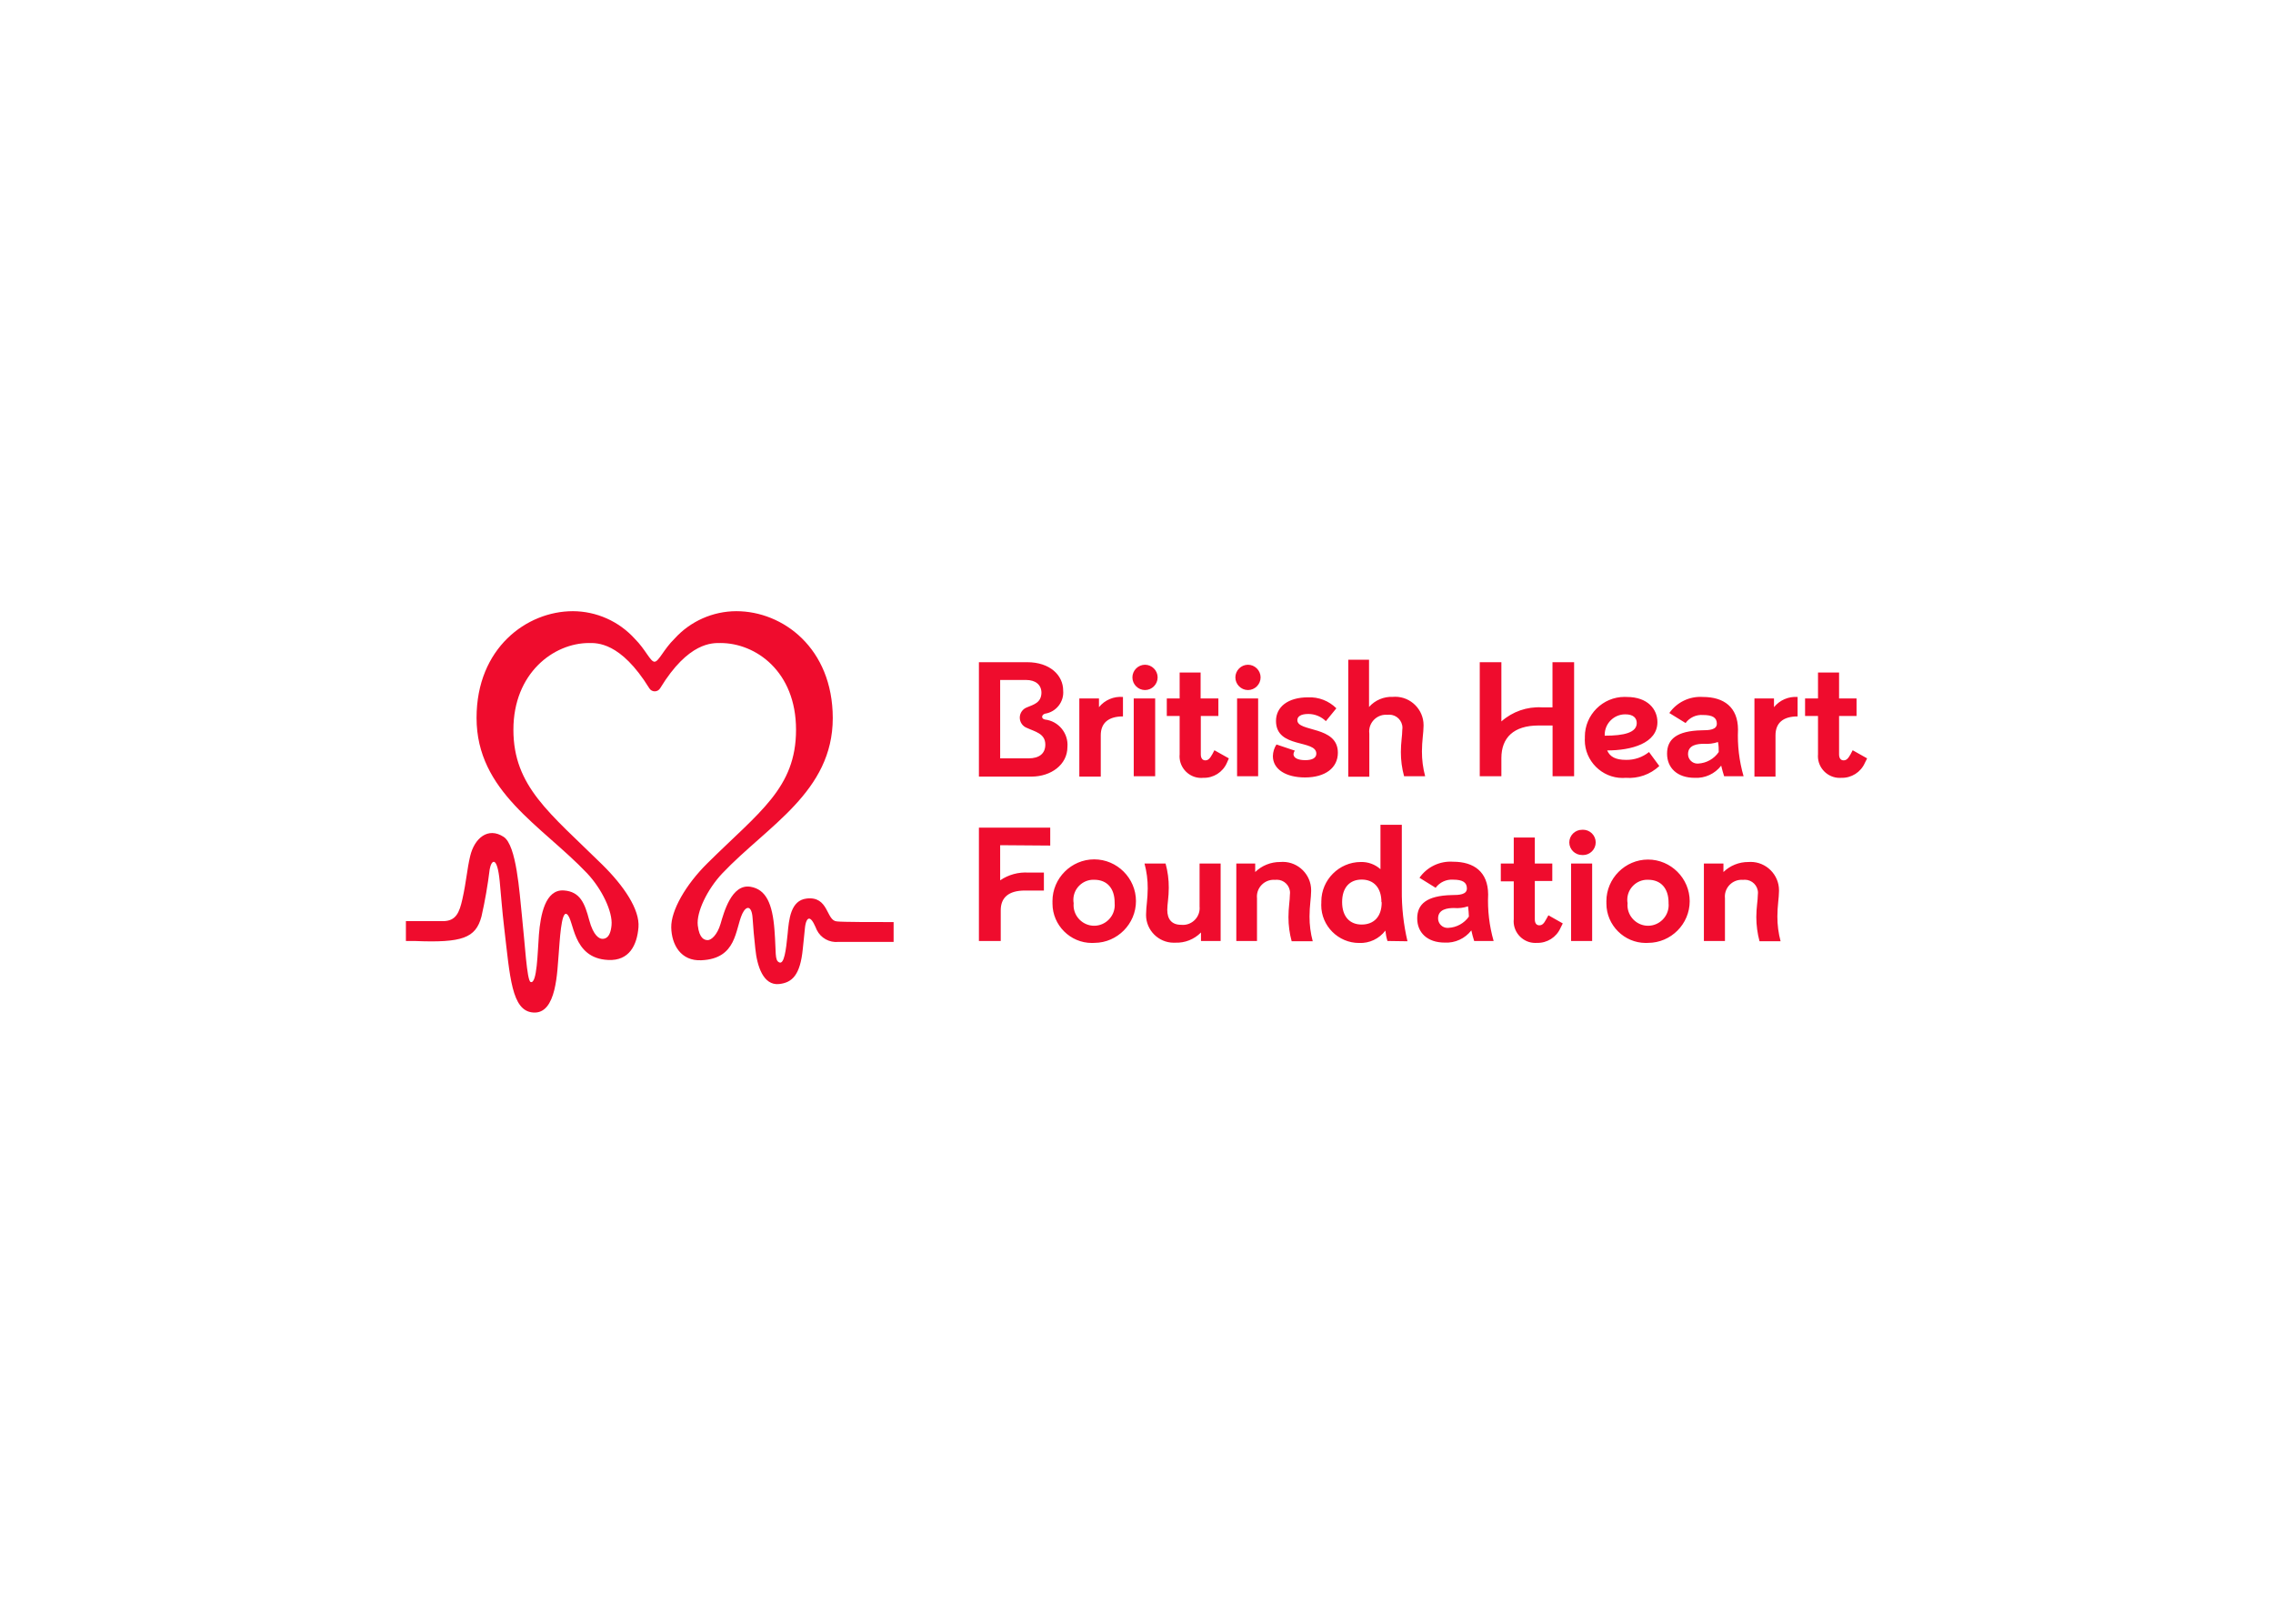
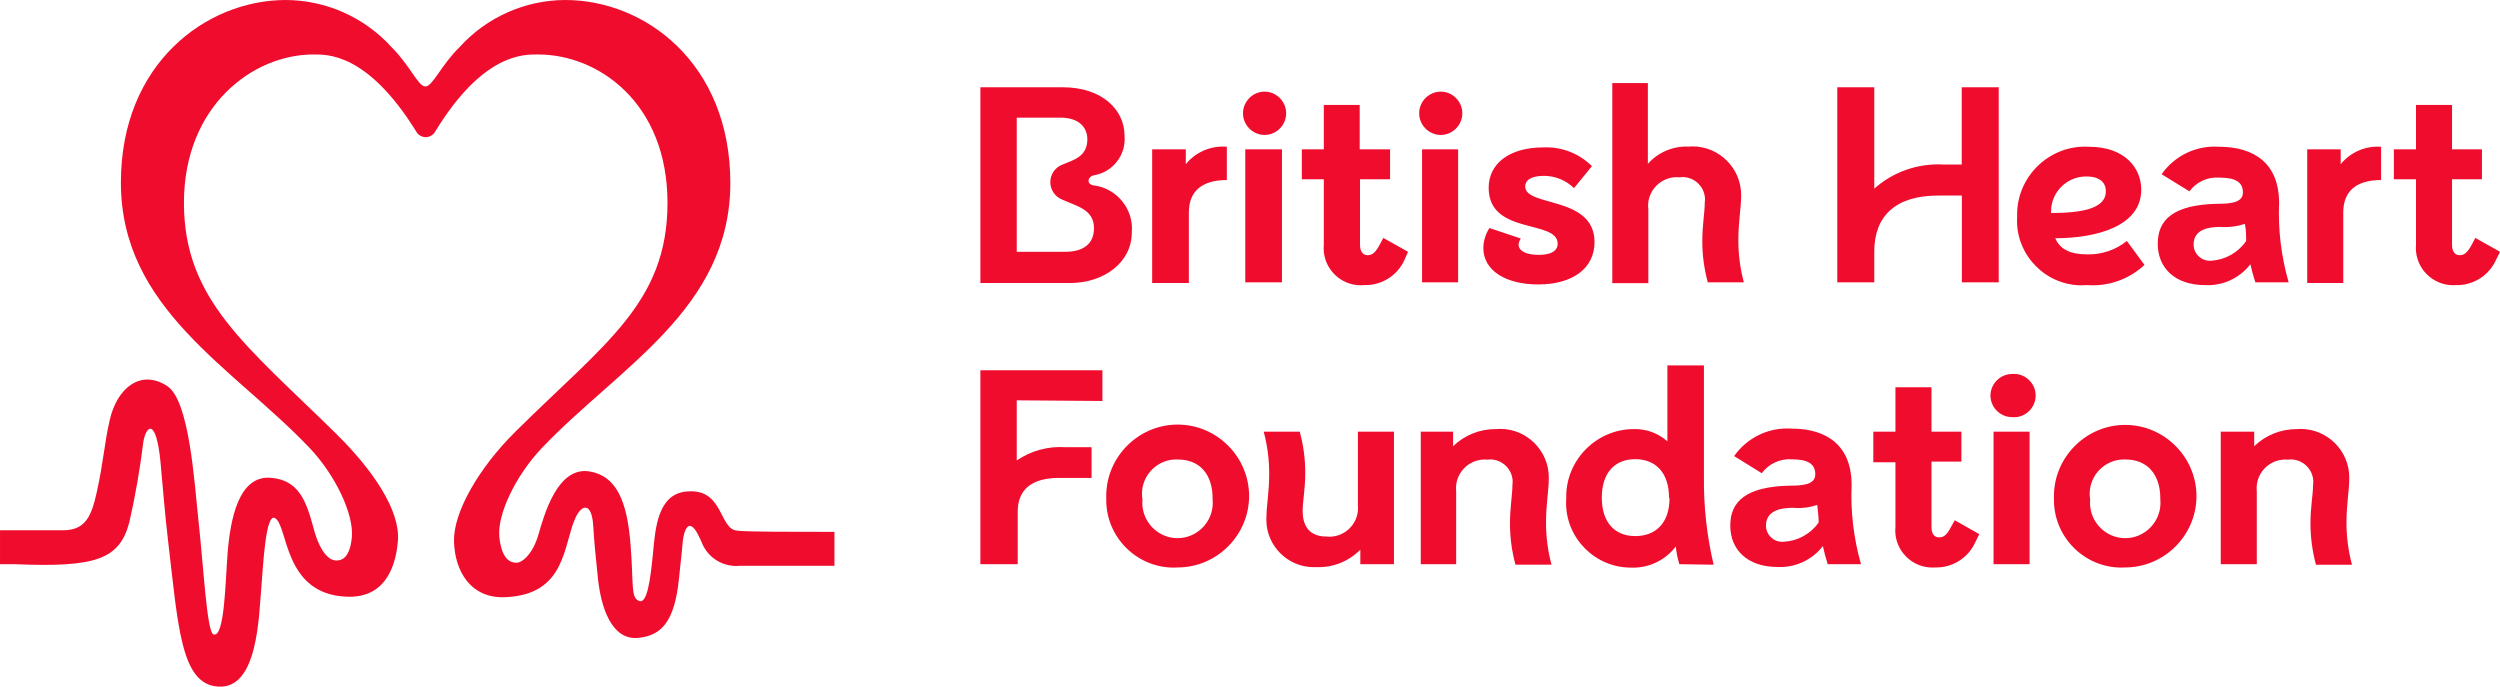
- <svg xmlns="http://www.w3.org/2000/svg" clip-rule="evenodd" fill-rule="evenodd" viewBox="0 0 560 400">
+ <svg xmlns="http://www.w3.org/2000/svg" clip-rule="evenodd" fill-rule="evenodd" viewBox="100 150.56 360 98.88">
  <path d="m206.122 226.964c-2.607-.186-1.908-6.284-7.424-5.609-3.91.465-4.329 5.12-4.654 8.75-.396 4.049-.861 7.494-2.048 6.982s-.745-2.327-1.187-7.982c-.489-6.47-2.071-10.03-5.934-10.659-4.654-.745-6.54 6.377-7.354 9.146-.815 2.769-2.327 4.003-3.142 4.003s-2.095-.372-2.467-3.63 2.327-8.867 6.028-12.8c11.171-11.776 27.229-20.084 27.229-38.283-.023-17.222-12.288-26.321-23.761-26.321-5.797.016-11.327 2.476-15.22 6.772-2.723 2.676-3.886 5.678-4.934 5.678-1.047 0-2.188-3.002-4.887-5.678-3.896-4.291-9.423-6.751-15.22-6.772-11.38 0-23.738 9.076-23.738 26.275 0 18.199 16.035 26.507 27.229 38.283 3.7 3.933 6.33 9.518 6.028 12.8-.303 3.281-1.699 3.374-2.327 3.351s-2.118-.628-3.188-4.654c-1.071-4.026-2.188-6.982-6.26-7.261-4.538-.279-5.725 5.958-6.121 10.915-.326 4.259-.442 12.265-2.048 11.636-.931-.396-1.396-9.565-2.164-16.593-.582-5.446-1.303-17.082-4.468-19.153-3.84-2.513-7.214.303-8.262 4.771-.791 3.328-.908 6.097-1.908 10.566-.745 3.328-1.583 5.422-4.817 5.422h-9.1v4.887h2.118c11.776.489 15.081-.721 16.5-6.028.873-3.842 1.548-7.726 2.025-11.636.419-2.327 1.839-3.468 2.467 2.956.303 3.188.605 7.261 1.094 11.38 1.443 12.148 1.815 20.55 7.121 20.945 5.888.512 5.934-10.31 6.33-14.592.233-2.723.582-10.496 1.955-9.658 1.908 1.14 1.187 10.915 10.24 11.31 5.19.256 7.098-3.677 7.447-8.052s-3.607-10.217-8.96-15.476c-12.893-12.683-21.853-19.223-21.853-33.186s9.937-21.364 18.618-21.364c1.908 0 7.773-.326 14.848 11.124.279.482.794.78 1.35.78s1.071-.298 1.35-.78c6.982-11.45 12.916-11.124 14.848-11.124 8.681 0 18.618 6.982 18.618 21.364s-9.053 20.224-21.853 32.907c-5.329 5.26-8.983 11.636-8.89 15.825s2.327 8.308 7.447 8.052c8.75-.396 8.262-7.564 10.054-11.45.977-2.071 2.327-2.071 2.537 1.047.209 3.119.326 4.212.675 7.54.419 4.282 1.955 9.1 5.818 8.727 3.328-.326 5.236-2.327 5.865-8.541.163-1.792.303-2.607.535-5.213.14-1.489.582-2.607 1.233-2.327.652.279 1.257 1.745 1.699 2.769.982 1.973 3.088 3.144 5.283 2.932h13.638v-4.887c-5.329 0-12.381 0-13.963-.163m46.847-63.859c5.655 0 8.89 3.235 8.89 6.982.251 2.767-1.72 5.285-4.468 5.702-.908.256-1.001 1.28 0 1.443 3.34.389 5.799 3.4 5.516 6.749 0 4.375-4.049 7.308-8.867 7.308h-12.939v-28.183h11.869zm-6.633 23.691h6.982c2.63 0 4.142-1.164 4.142-3.398 0-2.746-2.583-3.188-4.515-4.096-1.064-.386-1.776-1.406-1.776-2.537s.712-2.15 1.776-2.537c1.606-.675 3.514-1.117 3.561-3.584 0-1.932-1.396-3.165-3.84-3.165h-6.33v19.316zm24.343-14.755v2.141c1.429-1.766 3.647-2.709 5.911-2.513v4.794c-3.654 0-5.469 1.676-5.469 4.654v10.17h-5.283v-19.246zm8.238-5.19c0-1.701 1.394-3.107 3.095-3.119 1.711 0 3.119 1.408 3.119 3.119s-1.408 3.119-3.119 3.119c-1.701-.012-3.095-1.417-3.095-3.119zm5.609 5.19v19.153h-5.283v-19.153zm17.664 15.872c-1.005 2.295-3.314 3.754-5.818 3.677-.17.016-.342.026-.514.026-2.923 0-5.329-2.406-5.329-5.329 0-.172.009-.344.026-.514v-9.425h-3.165v-4.305h3.165v-6.4h5.166v6.4h4.375v4.305h-4.329v9.449c0 1.001.442 1.489 1.117 1.489s1.117-.419 1.722-1.513l.512-.977 3.561 2.001-.489 1.117zm2.095-21.062c0-1.701 1.394-3.107 3.095-3.119 1.711 0 3.119 1.408 3.119 3.119s-1.408 3.119-3.119 3.119c-1.701-.012-3.095-1.417-3.095-3.119zm5.609 5.19v19.153h-5.19v-19.153zm8.704 13.684c0 1.001 1.164 1.513 2.909 1.513s2.723-.559 2.723-1.606c0-3.537-9.937-1.187-9.937-8.052 0-3.468 2.956-5.818 7.889-5.818 2.602-.116 5.136.863 6.982 2.7l-2.583 3.165c-1.15-1.126-2.695-1.762-4.305-1.769-1.955 0-2.723.675-2.723 1.536 0 2.979 9.984 1.303 9.984 8.006 0 3.747-3.119 6.097-8.099 6.097-4.654 0-7.913-1.978-7.913-5.26.019-1.019.326-2.011.884-2.863l4.515 1.513c-.172.251-.284.538-.326.838zm32.046-6.865c0 1.583-.396 3.63-.396 6.214-.009 2.067.256 4.124.791 6.121h-5.19c-.531-1.941-.796-3.945-.791-5.958 0-2.327.349-4.096.349-5.469.026-.165.04-.33.04-.498 0-1.776-1.462-3.235-3.235-3.235-.154 0-.307.012-.458.033l-.386-.019c-2.26 0-4.119 1.859-4.119 4.119 0 .186.012.37.037.554v10.589h-5.19v-28.811h5.12v11.636c1.475-1.673 3.635-2.59 5.865-2.49.195-.016.391-.026.586-.026 3.831 0 6.982 3.153 6.982 6.982zm37.096-15.755v28.09h-5.306v-12.497h-3.444c-6.144 0-9.169 3.002-9.169 8.029v4.468h-5.329v-28.09h5.329v14.592c2.73-2.425 6.314-3.672 9.961-3.468h2.63v-11.124h5.329zm20.992 25.576c-2.229 2.088-5.239 3.144-8.285 2.909-.254.021-.51.033-.766.033-5.106 0-9.309-4.203-9.309-9.309 0-.205.007-.41.021-.614l-.005-.272c0-5.362 4.412-9.774 9.774-9.774l.563.016c5.166 0 7.54 3.049 7.54 6.19 0 5.236-6.423 6.982-12.381 6.982.675 1.559 2.071 2.327 4.654 2.327 2.053.037 4.054-.647 5.655-1.932l2.537 3.444zm-13.451-7.47c4.817 0 7.889-.768 7.889-3.119 0-1.233-.838-2.141-2.793-2.141h-.074c-2.758 0-5.027 2.269-5.027 5.027zm29.416 9.984c-.279-.884-.512-1.722-.721-2.607-1.548 2.018-4.001 3.144-6.54 3.002-4.282 0-6.796-2.444-6.796-5.958s2.327-5.609 8.541-5.748c1.839 0 3.724-.116 3.724-1.629s-1.094-2.141-3.398-2.141c-1.68-.13-3.312.619-4.305 1.978l-4.003-2.467c1.866-2.674 5.008-4.177 8.262-3.956 5.19 0 8.634 2.513 8.657 8.029-.168 3.882.296 7.764 1.373 11.497zm-1.327-5.958c0-.745 0-1.606-.186-2.467-1.115.375-2.295.526-3.468.442-1.536 0-3.91.233-3.91 2.537v.009c0 1.278 1.05 2.327 2.327 2.327l.209-.009c2.025-.116 3.884-1.166 5.027-2.839zm13.614-13.195v2.141c1.41-1.738 3.586-2.679 5.818-2.513v4.794c-3.654 0-5.446 1.676-5.446 4.654v10.17h-5.19v-19.246h4.817zm22.388 15.872c-1.005 2.295-3.314 3.754-5.818 3.677l-.393.014c-2.937 0-5.353-2.416-5.353-5.353l.021-.479v-9.425h-3.188v-4.305h3.188v-6.4h5.19v6.4h4.305v4.305h-4.305v9.449c0 1.001.442 1.489 1.117 1.489s1.117-.419 1.722-1.513l.512-.977 3.561 2.001zm-213.036 20.27v8.657c2.048-1.396 4.508-2.069 6.982-1.908h3.793v4.422h-4.654c-4.166 0-5.981 1.839-5.981 4.864v7.564h-5.376v-27.927h17.571v4.422l-12.334-.093zm12.893 14.15-.007-.372c0-5.644 4.643-10.286 10.286-10.286 5.644 0 10.286 4.643 10.286 10.286 0 5.606-4.582 10.233-10.186 10.286-.226.016-.451.023-.677.023-5.325 0-9.705-4.38-9.705-9.705l.002-.233zm15.313 0c0-3.514-1.862-5.632-5.027-5.632l-.212-.005c-2.707 0-4.934 2.227-4.934 4.934 0 .282.023.563.072.842-.016.161-.023.323-.023.486 0 2.781 2.29 5.073 5.073 5.073s5.073-2.292 5.073-5.073c0-.163-.007-.326-.023-.486v-.14zm7.75 2.676c0-1.583.396-3.654.396-6.167.014-2.074-.251-4.14-.791-6.144h5.19c.535 1.948.803 3.961.791 5.981 0 2.327-.372 4.073-.372 5.422 0 2.327 1.094 3.7 3.444 3.7l.414.021c2.26 0 4.119-1.859 4.119-4.119l-.019-.393v-10.612h5.19v19.083h-4.841v-2.095c-1.666 1.699-3.977 2.613-6.353 2.513l-.361.009c-3.74 0-6.819-3.079-6.819-6.819l.012-.382zm40.657-5.492c0 1.583-.396 3.63-.396 6.214-.009 2.067.256 4.124.791 6.121h-5.19c-.531-1.941-.796-3.945-.791-5.958 0-2.327.349-4.119.349-5.469.026-.163.037-.328.037-.496 0-1.773-1.459-3.235-3.235-3.235-.144 0-.289.012-.433.03l-.372-.016c-2.26 0-4.119 1.859-4.119 4.119l.023.435v10.519h-5.097v-19.083h4.654v2.095c1.643-1.596 3.852-2.483 6.144-2.467.219-.021.438-.03.656-.03 3.831 0 6.982 3.151 6.982 6.982l-.005.24zm18.804 12.265c-.256-.833-.426-1.692-.512-2.56-1.522 2.018-3.945 3.16-6.47 3.049h-.023c-5.106 0-9.309-4.203-9.309-9.309 0-.216.007-.435.023-.652l-.002-.256c0-5.329 4.378-9.716 9.707-9.728 1.787-.056 3.53.577 4.864 1.769v-10.938h5.26v16.081c-.047 4.245.421 8.48 1.396 12.614zm-1.489-9.588c0-3.561-1.908-5.539-4.864-5.539s-4.817 1.978-4.817 5.539 1.862 5.539 4.817 5.539c2.956 0 4.934-1.885 4.934-5.469zm22.853 9.588c-.279-.884-.512-1.722-.698-2.607-1.559 2.018-4.017 3.144-6.563 3.002-4.259 0-6.772-2.444-6.772-5.958s2.327-5.609 8.541-5.748c1.839 0 3.7-.116 3.7-1.629s-1.071-2.164-3.374-2.164c-1.69-.121-3.326.635-4.329 2.001l-3.98-2.467c1.866-2.674 5.008-4.177 8.262-3.956 5.19 0 8.611 2.513 8.657 8.029-.175 3.88.282 7.764 1.35 11.497zm-1.303-6.074c0-.768-.116-1.606-.209-2.467-1.115.379-2.295.524-3.468.419-1.513 0-3.91.256-3.91 2.56v.012c0 1.278 1.05 2.327 2.327 2.327l.233-.012c2.011-.1 3.868-1.122 5.027-2.769zm22.574 2.863c-1.005 2.295-3.314 3.754-5.818 3.677l-.398.014c-2.923 0-5.329-2.404-5.329-5.329 0-.175.009-.351.026-.526v-9.309h-3.188v-4.398h3.188v-6.4h5.19v6.4h4.305v4.305h-4.305v9.449c0 1.001.442 1.466 1.117 1.466s1.117-.396 1.699-1.513l.535-.954 3.537 2.001zm2.164-21.062c0-1.711 1.408-3.119 3.119-3.119l.27-.012c1.711 0 3.119 1.408 3.119 3.119s-1.408 3.119-3.119 3.119l-.27-.012c-1.701 0-3.107-1.394-3.119-3.095zm5.632 5.19v19.083h-5.19v-19.083zm3.514 9.635-.007-.349c0-5.63 4.634-10.263 10.263-10.263 5.632 0 10.263 4.634 10.263 10.263 0 5.62-4.613 10.247-10.233 10.263l-.584.019c-5.325 0-9.705-4.382-9.705-9.705l.002-.228zm15.313 0c0-3.514-1.885-5.632-5.027-5.632l-.212-.005c-2.707 0-4.934 2.227-4.934 4.934 0 .282.023.563.072.842-.016.161-.023.323-.023.486 0 2.781 2.29 5.073 5.073 5.073s5.073-2.292 5.073-5.073c0-.163-.007-.326-.023-.486v-.14zm27.205-2.816c0 1.583-.396 3.63-.396 6.214-.009 2.067.256 4.124.791 6.121h-5.19c-.521-1.943-.787-3.947-.791-5.958 0-2.327.372-4.119.372-5.469.026-.163.037-.328.037-.496 0-1.773-1.459-3.235-3.235-3.235-.144 0-.289.012-.433.03l-.372-.016c-2.26 0-4.119 1.859-4.119 4.119l.023.435v10.519h-5.19v-19.083h4.817v2.095c1.643-1.596 3.852-2.483 6.144-2.467.186-.014.375-.023.563-.023 3.828 0 6.982 3.151 6.982 6.982l-.005.233z" fill="#ef0c2d" />
</svg>
